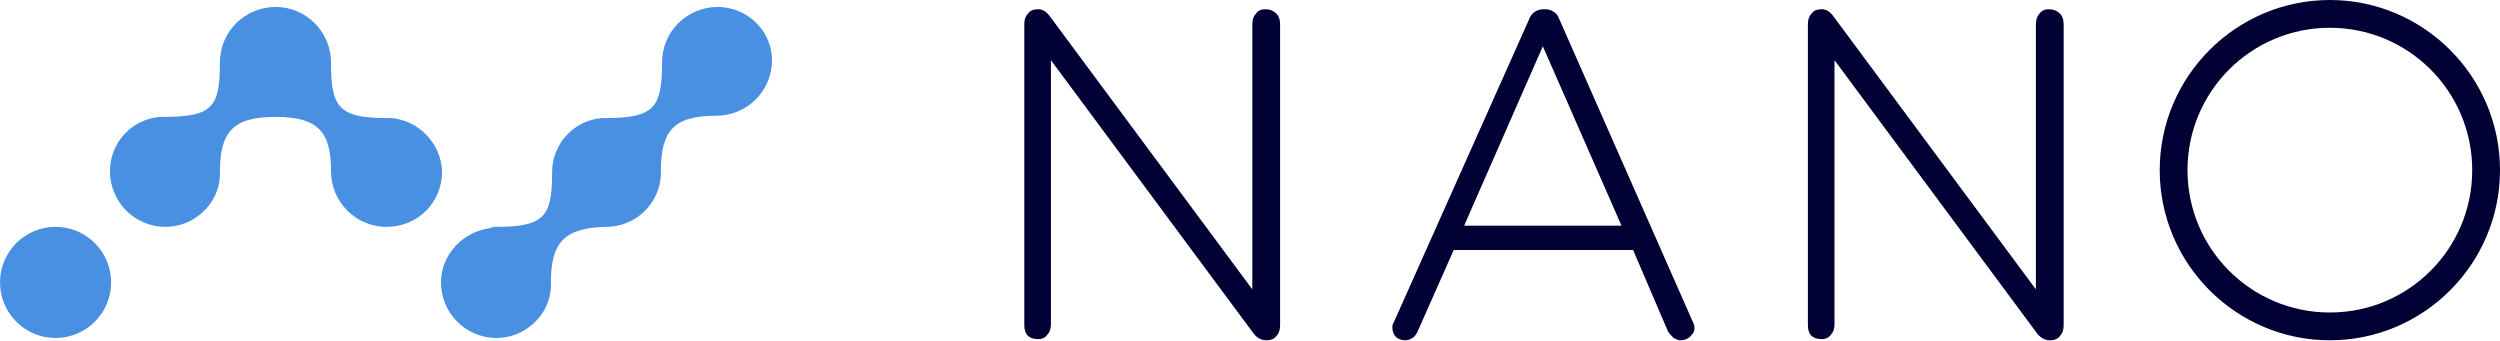
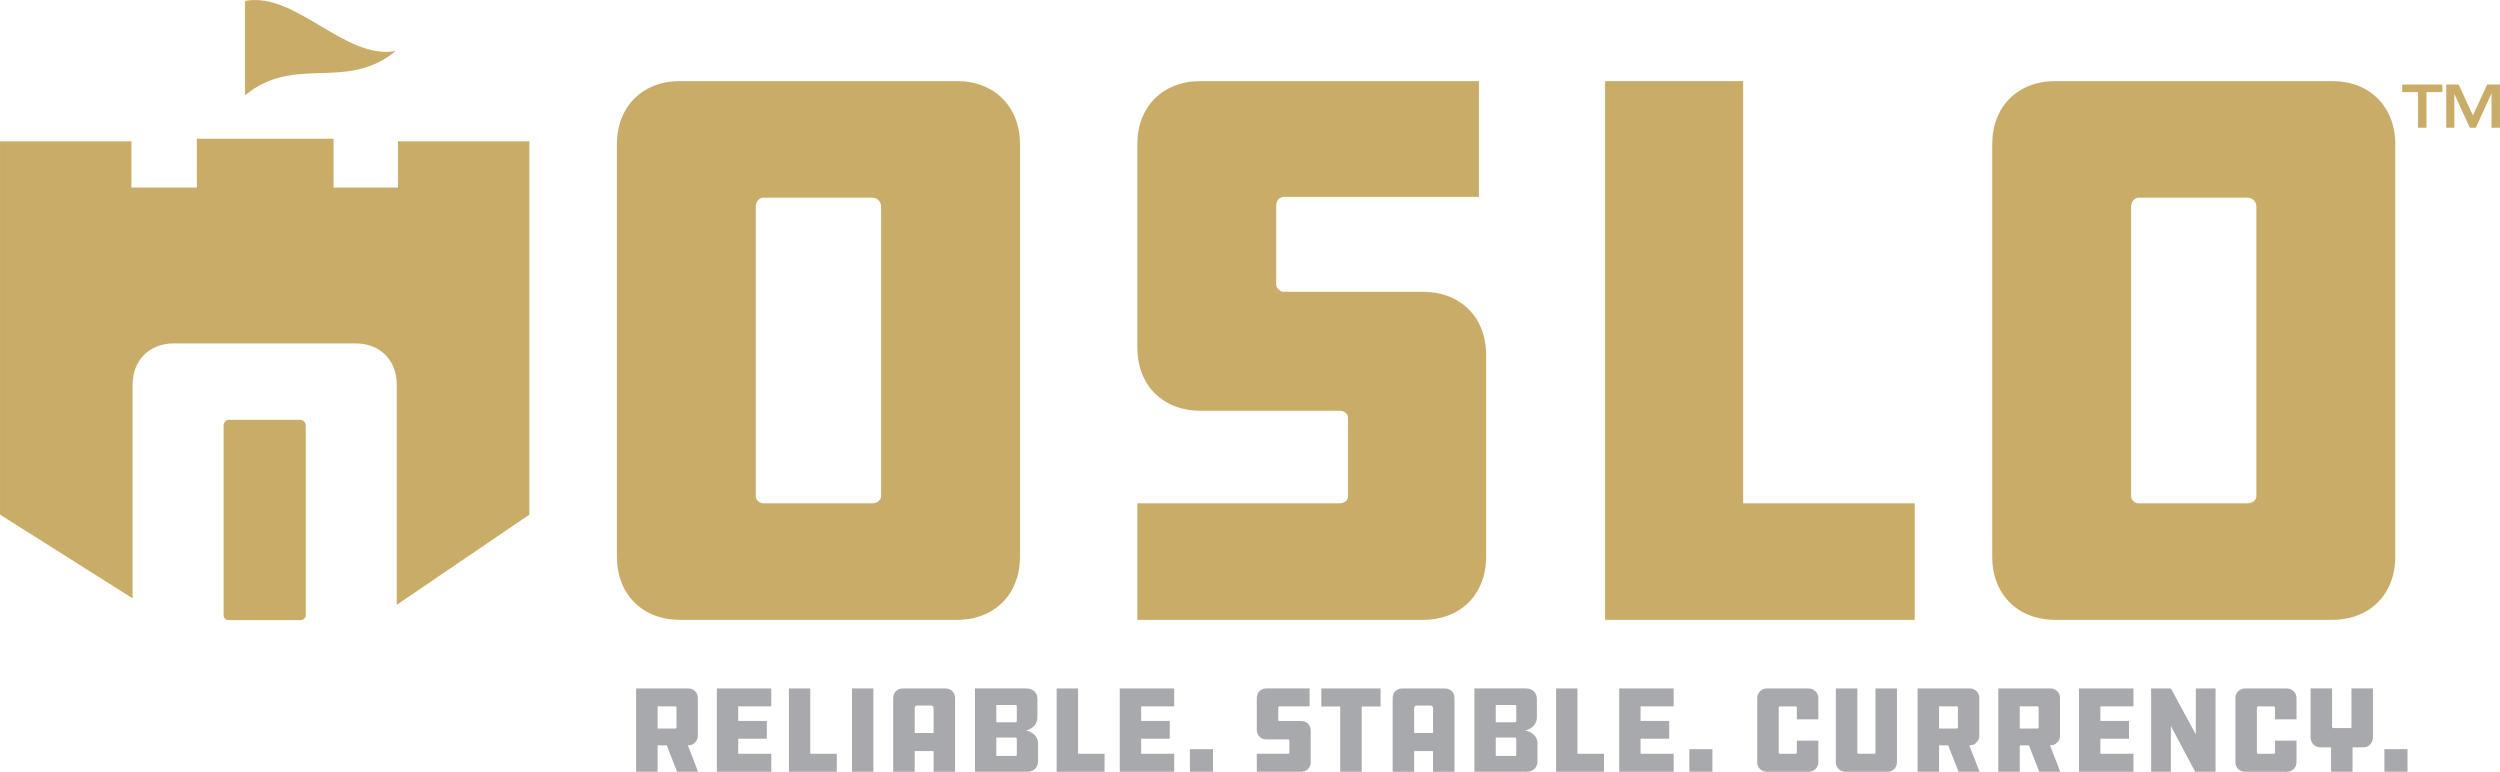
- <svg xmlns="http://www.w3.org/2000/svg" id="Layer_1" viewBox="0 0 216 29.4">
-   <style>.st0{fill:#4a90e2}.st1{fill:#000034}</style>
-   <circle class="st0" cx="4.8" cy="24.4" r="4.8" />
-   <path class="st0" d="M62 .6c-2.6 0-4.8 2.1-4.8 4.8 0 3.8-.6 4.8-4.8 4.8H52c-2.4.2-4.3 2.2-4.3 4.7v.1c0 3.7-.7 4.6-4.8 4.6-.2 0-.4 0-.5.1-2.4.3-4.3 2.3-4.3 4.7 0 2.6 2.1 4.8 4.8 4.8 2.5 0 4.6-2 4.7-4.4v-.4c0-3.4 1.1-4.7 4.7-4.8h.1c2.5 0 4.6-2 4.7-4.5v-.3c0-3.5 1.1-4.8 4.8-4.8 2.6 0 4.8-2.1 4.8-4.8 0-2.5-2.1-4.6-4.7-4.6zM33.8 10.2h-.4c-4.2 0-4.8-1-4.8-4.8 0-2.6-2.1-4.8-4.8-4.8C21.2.6 19 2.7 19 5.4c0 3.8-.6 4.7-4.8 4.7h-.4c-2.4.2-4.3 2.2-4.3 4.7 0 2.6 2.1 4.8 4.8 4.8 2.5 0 4.6-2 4.7-4.4v-.3c0-3.5 1.1-4.8 4.8-4.8 3.7 0 4.8 1.3 4.8 4.7 0 2.6 2.1 4.8 4.8 4.8s4.8-2.1 4.8-4.8c-.1-2.4-2-4.4-4.4-4.6z" />
-   <g>
-     <path class="st1" d="M109.3.8c-.3 0-.6.1-.8.4-.2.2-.3.5-.3.9V25L90.7 1.4c-.3-.4-.6-.6-1-.6s-.7.1-.9.4c-.2.2-.3.5-.3.9v26c0 .4.1.7.3.9.2.2.5.3.9.3.3 0 .6-.1.8-.4.2-.2.3-.5.3-.9V5.2l17.5 23.6c.3.4.7.6 1.1.6.4 0 .7-.1.9-.4.2-.2.3-.5.3-.9v-26c0-.4-.1-.7-.3-.9-.3-.3-.6-.4-1-.4zm92-.8c-8.1 0-14.7 6.6-14.7 14.7s6.6 14.7 14.7 14.7S216 22.8 216 14.7 209.4 0 201.3 0zm0 27c-6.8 0-12.3-5.5-12.3-12.3s5.5-12.3 12.3-12.3 12.3 5.5 12.3 12.3S208.1 27 201.3 27zM177 .8c-.3 0-.6.1-.8.4-.2.2-.3.5-.3.9V25L158.4 1.4c-.3-.4-.6-.6-1-.6s-.7.1-.9.4c-.2.2-.3.5-.3.9v26c0 .4.1.7.3.9.2.2.5.3.9.3.3 0 .6-.1.8-.4.2-.2.3-.5.3-.9V5.2L176 28.8c.3.4.7.6 1.1.6.4 0 .7-.1.9-.4.2-.2.3-.5.3-.9v-26c0-.4-.1-.7-.3-.9-.3-.3-.6-.4-1-.4zm-42.3.8c-.1-.3-.3-.5-.5-.6-.3-.2-.5-.2-.8-.2-.6 0-1.1.3-1.3.9l-11.7 26.2c-.1.1-.1.3-.1.4 0 .3.1.6.3.8.2.2.5.3.8.3.5 0 .9-.3 1.1-.8l3.1-7h15.5l3 7c.1.2.3.4.5.6.2.1.4.2.6.2.3 0 .6-.1.8-.3.2-.2.4-.4.4-.7 0-.2 0-.3-.1-.5L134.7 1.6zm-8.2 17.9L133.3 4l6.8 15.5h-13.6z" />
+ <svg xmlns="http://www.w3.org/2000/svg" width="735.87" height="227.17" version="1.1" viewBox="0 0 735.87 227.17" xml:space="preserve">
+   <defs>
+     <clipPath id="clipPath24">
+       <path d="m0 720h720v-720h-720z" />
+     </clipPath>
+   </defs>
+   <g transform="matrix(1.3333 0 0 -1.3333 -95.79 642.21)">
+     <g transform="translate(605.67 461.34)">
+       <path d="m0 0h-3.501v1.665h8.867v-1.665h-3.501v-7.869h-1.865z" fill="#c9ac68" />
+     </g>
+     <g transform="translate(611.89 463.01)">
+       <path d="m0 0h2.746l3.147-6.83 3.143 6.83h2.83v-9.534h-1.862v7.6l-3.474-7.6h-1.322l-3.414 7.471v-7.471h-1.794z" fill="#c9ac68" />
+     </g>
+     <g transform="translate(-110.43 -7.3188)" clip-path="url(#clipPath24)">
+       <g transform="translate(331.62 332.78)">
+         <path d="m0 0c0 0.137-0.136 0.272-0.246 0.272h-3.924v-4.905h3.924c0.11 0 0.246 0.137 0.246 0.245zm2.644 4.225c1.117 0 2.07-0.9 2.07-2.072v-8.421c0-1.117-0.953-2.071-2.07-2.071h-0.137l2.262-5.832h-4.633l-2.289 5.832h-2.017v-5.832h-4.742v18.396z" fill="#a7a9ac" />
+       </g>
+       <g transform="translate(340.53 337)">
+         <path d="m0 0h12.018v-3.952h-7.303v-3.216h6.322v-3.924h-6.322v-3.325h7.303v-3.979h-12.018z" fill="#a7a9ac" />
+       </g>
+       <g transform="translate(356.44 337)">
+         <path d="m0 0h4.715v-14.417h5.859v-3.979h-10.574z" fill="#a7a9ac" />
+       </g>
+       <path d="m375.08 318.61h-4.715v18.396h4.715z" fill="#a7a9ac" />
+       <g transform="translate(388.38 327.16)">
+         <path d="m0 0v5.532c0 0.326-0.272 0.545-0.654 0.545h-2.943c-0.327 0-0.572-0.246-0.572-0.545v-5.532zm4.742-8.558h-4.742v4.579h-4.169v-4.579h-4.743v16.243c0 1.281 0.872 2.153 2.153 2.153h9.348c1.281 0 2.153-0.872 2.153-2.153z" fill="#a7a9ac" />
+       </g>
+       <g transform="translate(406.75 325.86)">
+         <path d="m0 0c0 0.137-0.082 0.3-0.272 0.3h-4.251v-4.061h4.251c0.19 0 0.272 0.137 0.272 0.273zm0 7.194c0 0.137-0.082 0.3-0.272 0.3h-4.251v-3.815h4.251c0.19 0 0.272 0.136 0.272 0.3zm-9.238-14.443v18.395h11.337c1.499 0 2.452-0.954 2.452-2.316v-4.088c0-1.254-0.817-2.453-2.507-2.861 1.69-0.409 2.643-1.554 2.643-2.78v-4.006c0-1.445-0.953-2.344-2.452-2.344z" fill="#a7a9ac" />
+       </g>
+       <g transform="translate(415.55 337)">
+         <path d="m0 0h4.715v-14.417h5.859v-3.979h-10.574z" fill="#a7a9ac" />
+       </g>
+       <g transform="translate(429.48 337)">
+         <path d="m0 0h12.018v-3.952h-7.303v-3.216h6.322v-3.924h-6.322v-3.325h7.303v-3.979h-12.018z" fill="#a7a9ac" />
+       </g>
+       <path d="m450.06 318.61h-5.096v4.987h5.096z" fill="#a7a9ac" />
+       <g transform="translate(459.73 322.59)">
+         <path d="m0 0h6.895c0.19 0 0.299 0.109 0.299 0.245v2.671c0 0.137-0.109 0.245-0.299 0.245h-4.742c-1.281 0-2.153 0.872-2.153 2.153v6.95c0 1.281 0.872 2.153 2.153 2.153h9.511v-3.952h-6.65c-0.163 0-0.272-0.136-0.272-0.3v-2.697c0-0.11 0.109-0.246 0.272-0.246h4.742c1.281 0 2.153-0.872 2.153-2.153v-6.894c0-1.281-0.872-2.154-2.153-2.154h-9.756z" fill="#a7a9ac" />
+       </g>
+       <g transform="translate(487.06 337)">
+         <path d="m0 0v-3.979h-4.17v-14.417h-4.742v14.417h-4.169v3.979z" fill="#a7a9ac" />
+       </g>
+       <g transform="translate(498.64 327.16)">
+         <path d="m0 0v5.532c0 0.326-0.272 0.545-0.654 0.545h-2.943c-0.327 0-0.572-0.246-0.572-0.545v-5.532zm4.742-8.558h-4.742v4.579h-4.169v-4.579h-4.743v16.243c0 1.281 0.872 2.153 2.153 2.153h9.348c1.281 0 2.153-0.872 2.153-2.153z" fill="#a7a9ac" />
+       </g>
+       <g transform="translate(517.01 325.86)">
+         <path d="m0 0c0 0.137-0.082 0.3-0.272 0.3h-4.251v-4.061h4.251c0.19 0 0.272 0.137 0.272 0.273zm0 7.194c0 0.137-0.082 0.3-0.272 0.3h-4.251v-3.815h4.251c0.19 0 0.272 0.136 0.272 0.3zm-9.238-14.443v18.395h11.337c1.499 0 2.452-0.954 2.452-2.316v-4.088c0-1.254-0.817-2.453-2.507-2.861 1.69-0.409 2.643-1.554 2.643-2.78v-4.006c0-1.445-0.953-2.344-2.452-2.344z" fill="#a7a9ac" />
+       </g>
+       <g transform="translate(525.81 337)">
+         <path d="m0 0h4.715v-14.417h5.859v-3.979h-10.574z" fill="#a7a9ac" />
+       </g>
+       <g transform="translate(539.74 337)">
+         <path d="m0 0h12.019v-3.952h-7.304v-3.216h6.322v-3.924h-6.322v-3.325h7.304v-3.979h-12.019z" fill="#a7a9ac" />
+       </g>
+       <path d="m560.32 318.61h-5.096v4.987h5.096z" fill="#a7a9ac" />
+       <g transform="translate(583.7 325.47)">
+         <path d="m0 0v-4.769c0-1.199-0.98-2.098-2.152-2.098h-9.24c-1.171 0-2.097 0.899-2.097 2.098v14.226c0 1.117 0.926 2.071 2.097 2.071h9.24c1.172 0 2.152-0.954 2.152-2.071v-4.742h-4.742v2.561c0 0.164-0.136 0.3-0.245 0.3h-3.461c-0.163 0-0.3-0.136-0.3-0.3v-9.892c0-0.163 0.137-0.273 0.3-0.273h3.461c0.109 0 0.245 0.11 0.245 0.273v2.616z" fill="#a7a9ac" />
+       </g>
+       <g transform="translate(592.31 337)">
+         <path d="m0 0v-14.172c0-0.136 0.136-0.245 0.245-0.245h3.461c0.163 0 0.3 0.109 0.3 0.245v14.172h4.742v-16.297c0-1.199-0.927-2.099-2.071-2.099h-9.321c-1.117 0-2.098 0.9-2.098 2.099v16.297z" fill="#a7a9ac" />
+       </g>
+       <g transform="translate(614.52 332.78)">
+         <path d="m0 0c0 0.137-0.136 0.272-0.245 0.272h-3.924v-4.905h3.924c0.109 0 0.245 0.137 0.245 0.245zm2.644 4.225c1.117 0 2.071-0.9 2.071-2.072v-8.421c0-1.117-0.954-2.071-2.071-2.071h-0.136l2.262-5.832h-4.633l-2.289 5.832h-2.017v-5.832h-4.742v18.396z" fill="#a7a9ac" />
+       </g>
+       <g transform="translate(632.34 332.78)">
+         <path d="m0 0c0 0.137-0.136 0.272-0.245 0.272h-3.924v-4.905h3.924c0.109 0 0.245 0.137 0.245 0.245zm2.644 4.225c1.117 0 2.071-0.9 2.071-2.072v-8.421c0-1.117-0.954-2.071-2.071-2.071h-0.136l2.262-5.832h-4.633l-2.289 5.832h-2.017v-5.832h-4.742v18.396z" fill="#a7a9ac" />
+       </g>
+       <g transform="translate(641.25 337)">
+         <path d="m0 0h12.019v-3.952h-7.304v-3.216h6.322v-3.924h-6.322v-3.325h7.304v-3.979h-12.019z" fill="#a7a9ac" />
+       </g>
+       <g transform="translate(661.53 328.72)">
+         <path d="m0 0v-10.11h-4.36v18.395h4.36l5.505-10.138v10.138h4.36v-18.395h-4.496z" fill="#a7a9ac" />
+       </g>
+       <g transform="translate(689.27 325.47)">
+         <path d="m0 0v-4.769c0-1.199-0.98-2.098-2.152-2.098h-9.24c-1.171 0-2.097 0.899-2.097 2.098v14.226c0 1.117 0.926 2.071 2.097 2.071h9.24c1.172 0 2.152-0.954 2.152-2.071v-4.742h-4.742v2.561c0 0.164-0.136 0.3-0.245 0.3h-3.461c-0.163 0-0.3-0.136-0.3-0.3v-9.892c0-0.163 0.137-0.273 0.3-0.273h3.461c0.109 0 0.245 0.11 0.245 0.273v2.616z" fill="#a7a9ac" />
+       </g>
+       <g transform="translate(696.9 318.61)">
+         <path d="m0 0v5.396h-2.452c-1.118 0-2.071 0.981-2.071 2.18v10.82h4.741v-8.476c0-0.137 0.164-0.273 0.3-0.273h3.788c0.164 0 0.191 0.136 0.191 0.273v8.476h4.741v-10.82c0-1.199-0.953-2.18-2.071-2.18h-2.425v-5.396z" fill="#a7a9ac" />
+       </g>
+       <path d="m713.77 318.61h-5.097v4.987h5.097z" fill="#a7a9ac" />
+       <g transform="translate(376.79 443.42)">
+         <path d="m0 0c0 1.057-0.88 1.937-1.937 1.937h-24.141c-0.705 0-1.585-0.88-1.585-1.937v-63.961c0-0.881 0.88-1.586 1.585-1.586h24.141c1.057 0 1.937 0.705 1.937 1.586zm16.739 27.663c8.282 0 13.919-5.638 13.919-13.92v-91.094c0-8.282-5.637-13.921-13.919-13.921h-61.141c-8.282 0-13.919 5.639-13.919 13.921v91.094c0 8.282 5.637 13.92 13.919 13.92z" fill="#c9ac68" />
+       </g>
+       <g transform="translate(433.36 377.87)">
+         <path d="m0 0h44.577c1.235 0 1.94 0.705 1.94 1.586v17.268c0 0.881-0.705 1.586-1.94 1.586h-30.658c-8.282 0-13.919 5.638-13.919 13.919v44.931c0 8.282 5.637 13.921 13.919 13.921h61.494v-25.55h-42.993c-1.057 0-1.762-0.88-1.762-1.937v-17.444c0-0.705 0.705-1.587 1.762-1.587h30.658c8.283 0 13.92-5.638 13.92-13.919v-44.578c0-8.282-5.637-13.921-13.92-13.921h-63.078z" fill="#c9ac68" />
+       </g>
+       <g transform="translate(536.62 471.08)">
+         <path d="m0 0h30.48v-93.211h37.883v-25.724h-68.363z" fill="#c9ac68" />
+       </g>
+       <g transform="translate(680.41 443.42)">
+         <path d="m0 0c0 1.057-0.883 1.937-1.937 1.937h-24.141c-0.705 0-1.585-0.88-1.585-1.937v-63.961c0-0.881 0.88-1.586 1.585-1.586h24.141c1.054 0 1.937 0.705 1.937 1.586zm16.739 27.663c8.282 0 13.919-5.638 13.919-13.92v-91.094c0-8.282-5.637-13.921-13.919-13.921h-61.141c-8.282 0-13.919 5.639-13.919 13.921v91.094c0 8.282 5.637 13.92 13.919 13.92z" fill="#c9ac68" />
+       </g>
+       <g transform="translate(284.64 457.78)">
+         <path d="m0 0h-14.5v-10.194h-14.233v10.771h-30.178v-10.771h-14.449v10.194h-29v-82.403l29.271-18.481v47.159c0 5.428 3.694 9.123 9.123 9.123h40.072c5.428 0 9.123-3.695 9.123-9.123v-48.577l0.061 0.035 29.21 19.864v82.403z" fill="#c9ac68" />
+       </g>
+       <g transform="translate(248.5 396.31)">
+         <path d="m0 0h-15.822c-0.462 0-1.039-0.577-1.039-1.27v-41.921c0-0.577 0.577-1.039 1.039-1.039h15.822c0.693 0 1.27 0.462 1.27 1.039v41.921c0 0.693-0.577 1.27-1.27 1.27" fill="#c9ac68" />
+       </g>
+       <g transform="translate(236.37 488.78)">
+         <path d="m 0,0 v -20.818 c 11.1,9.088 22.199,0.689 33.299,9.777 C 22.199,-13.19 11.1,2.149 0,0" fill="#c9ac68" />
+       </g>
+     </g>
  </g>
</svg>
